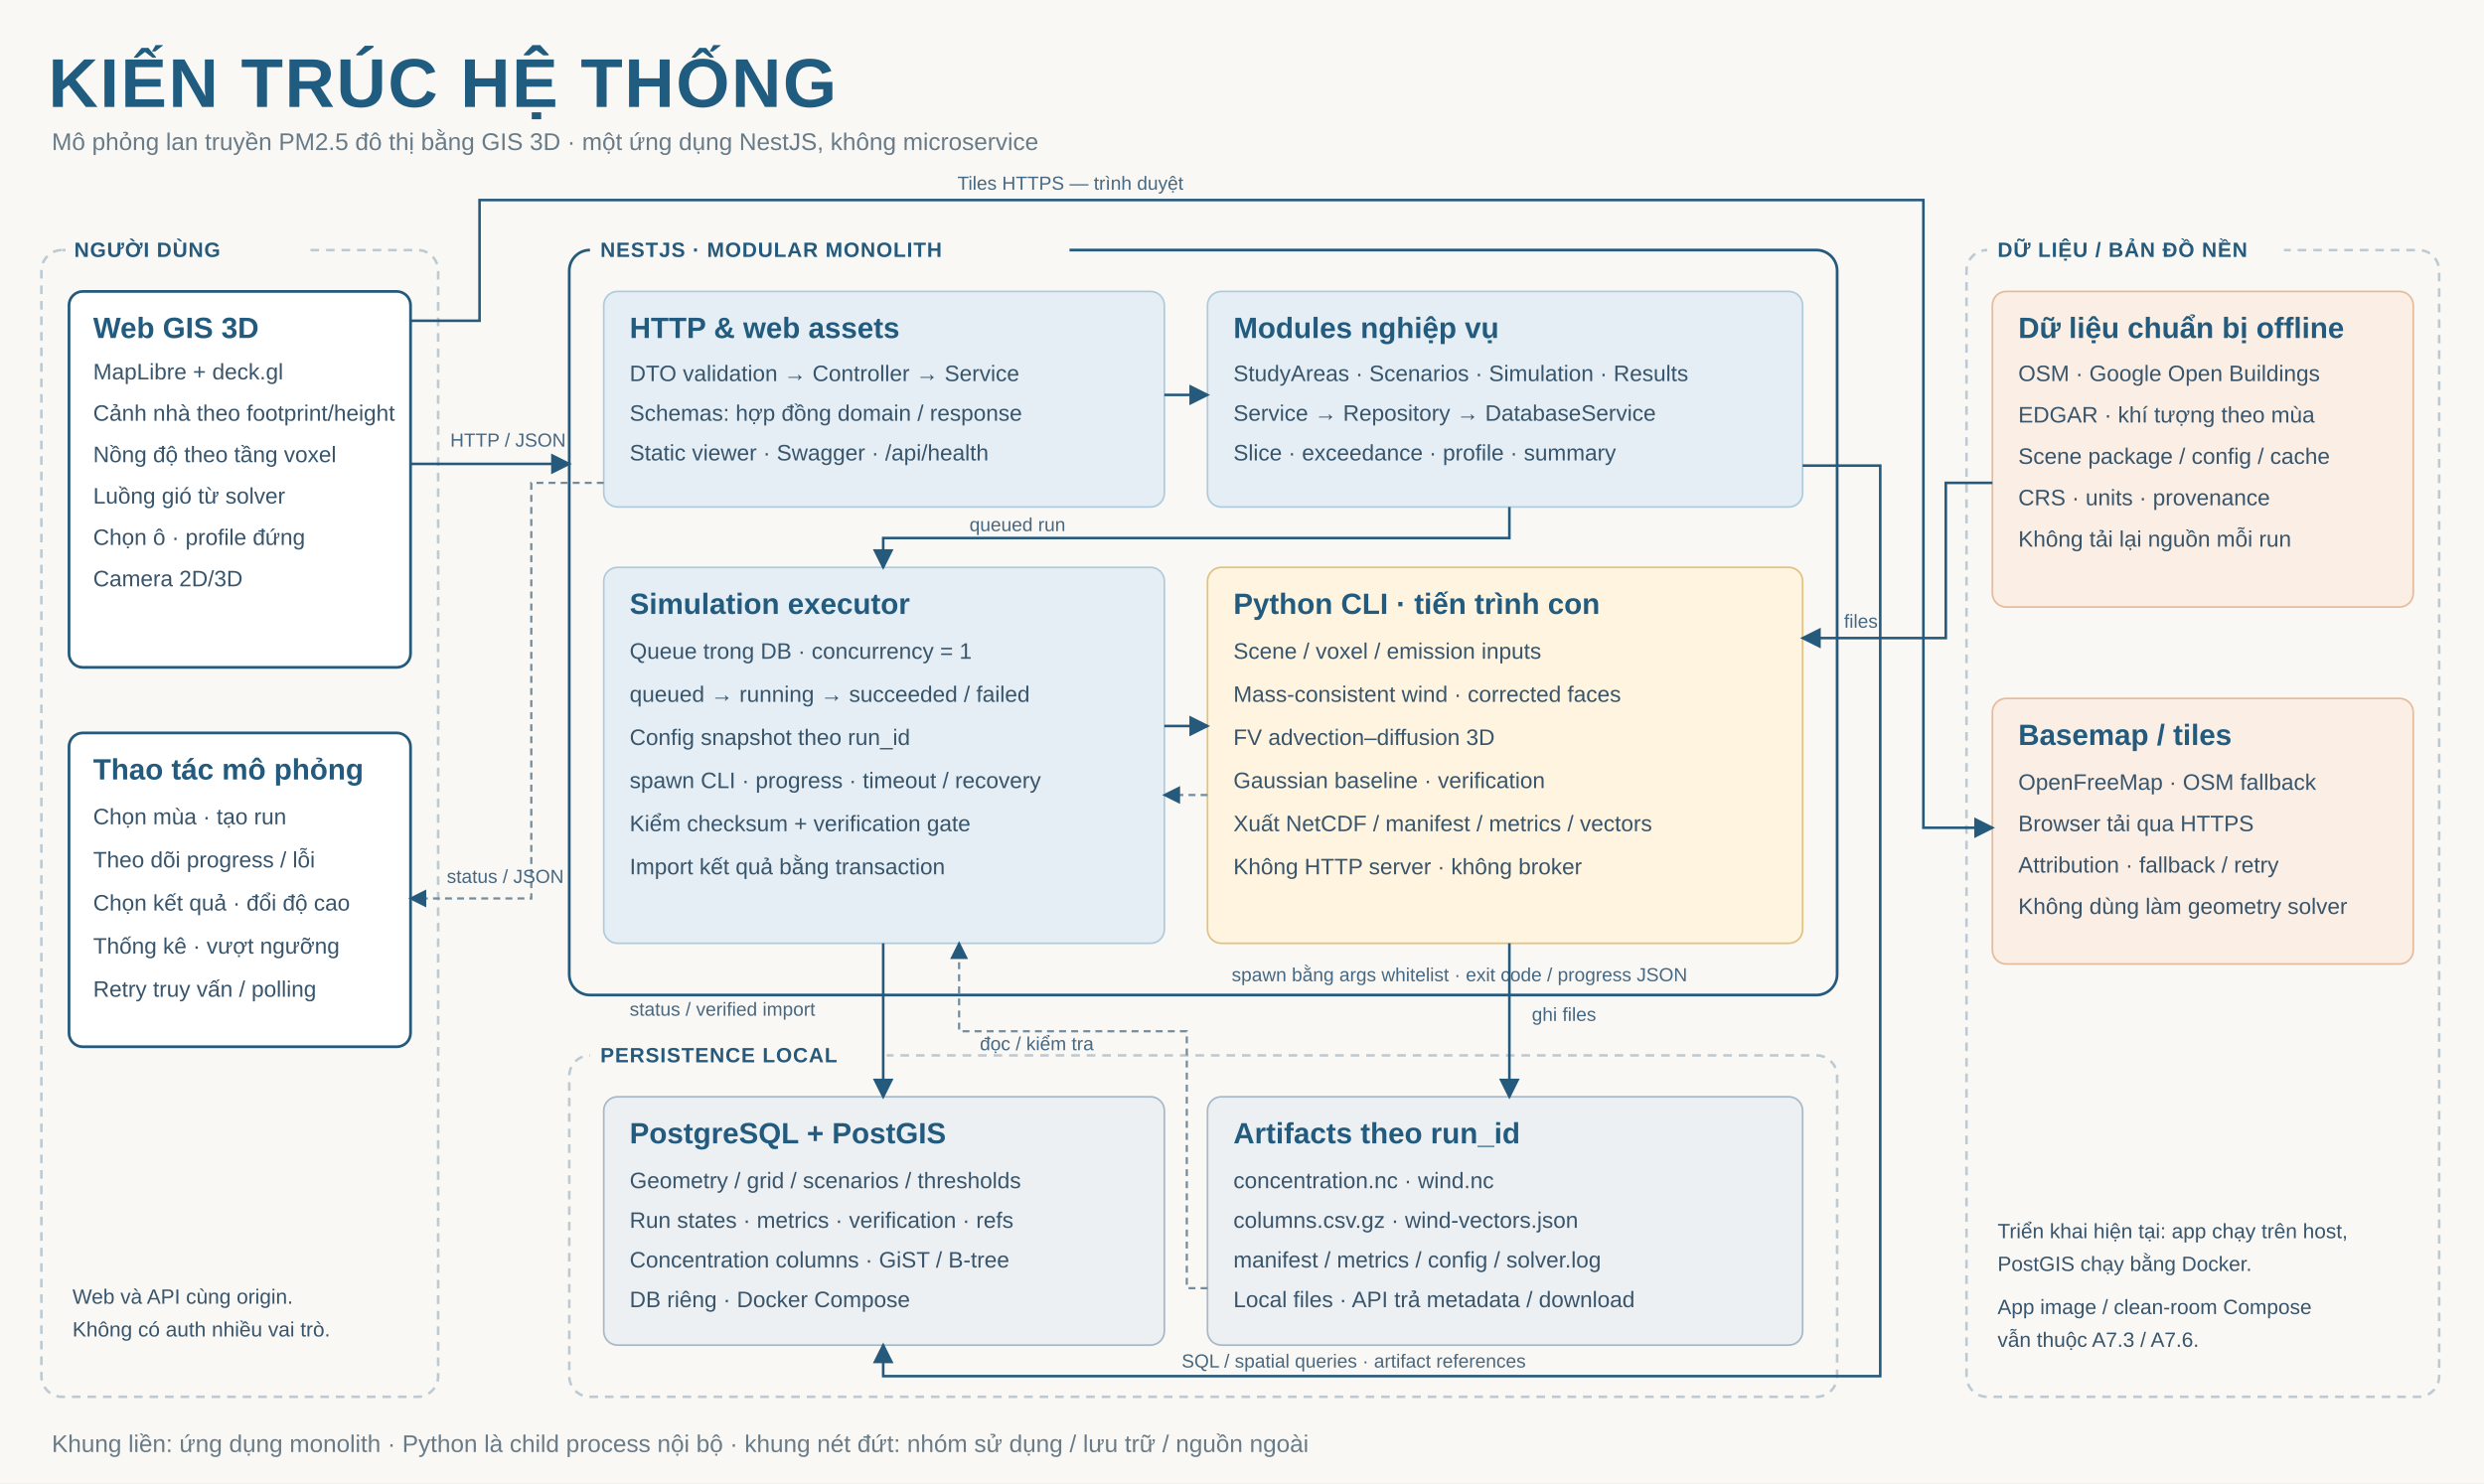
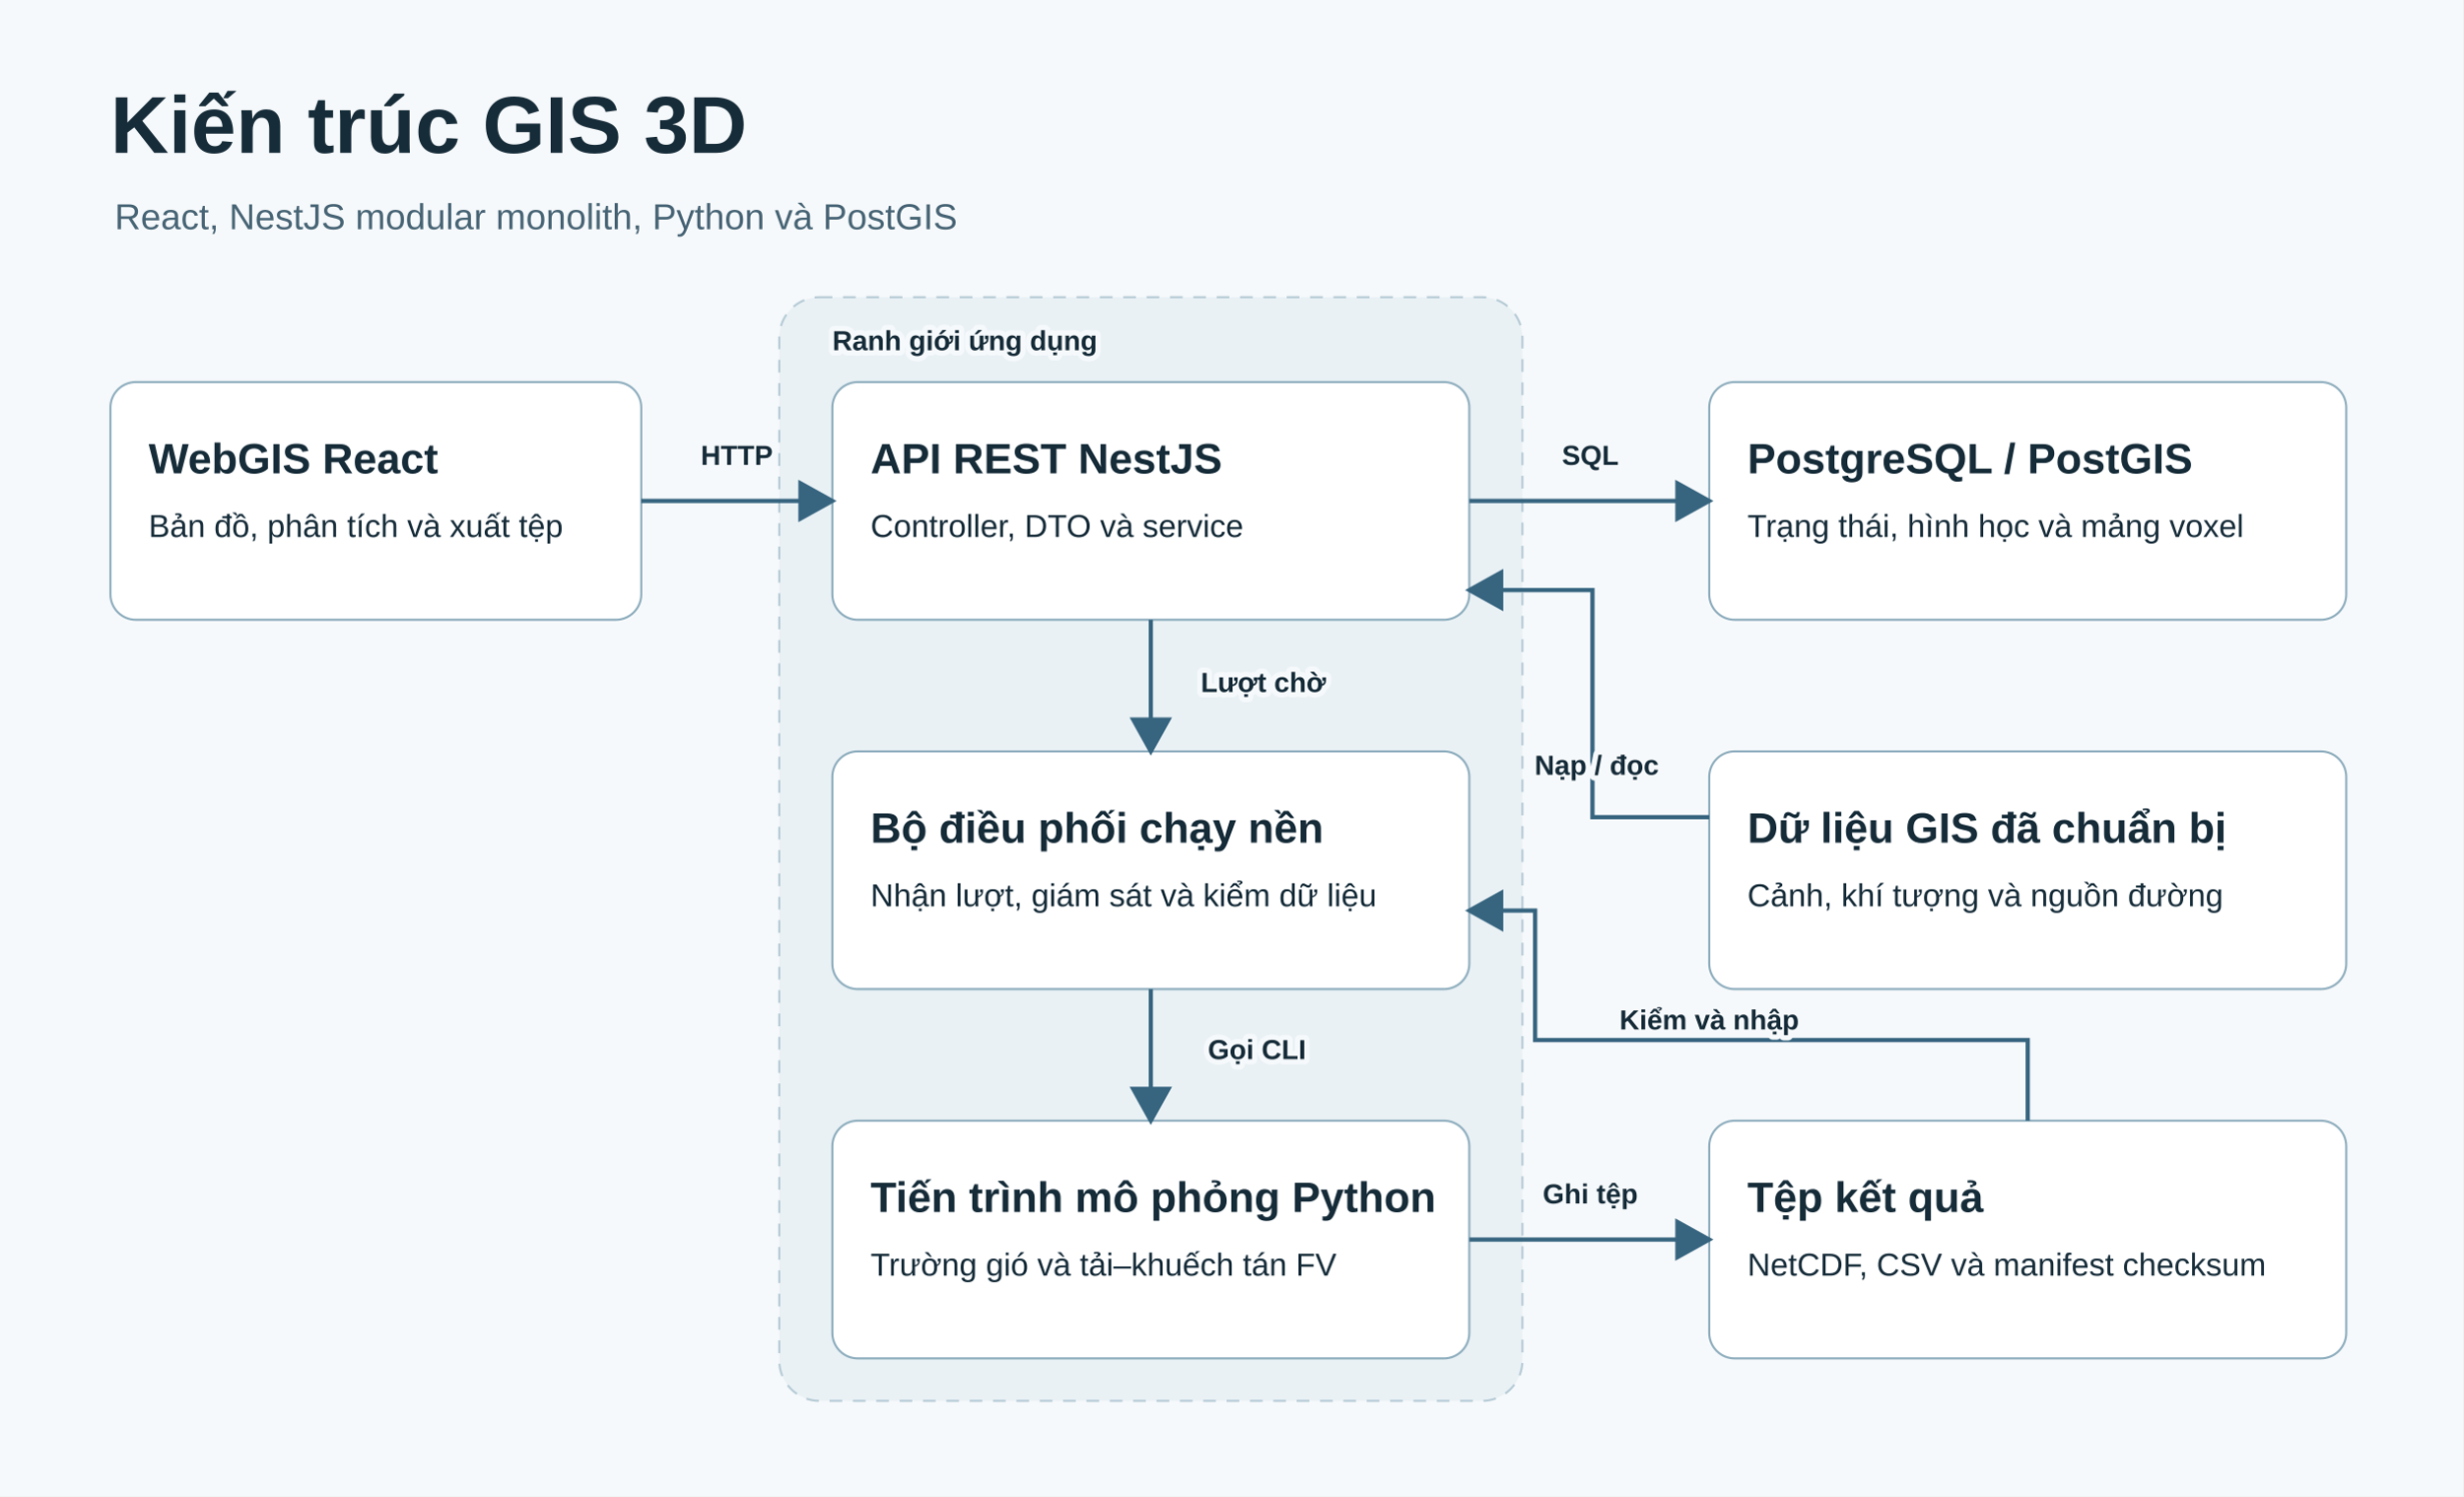
- <svg xmlns="http://www.w3.org/2000/svg" width="1440" height="860" viewBox="0 0 1440 860" role="img" aria-labelledby="title desc">
+ <svg xmlns="http://www.w3.org/2000/svg" width="1160" height="705" viewBox="0 0 1160 705" role="img" aria-labelledby="title">
  <defs>
-     <marker id="arrow" markerWidth="8" markerHeight="8" refX="7" refY="4" orient="auto-start-reverse">
-       <path d="M0 0 8 4 0 8Z" fill="#255a7d" />
+     <marker id="arrow" markerWidth="10" markerHeight="10" refX="8" refY="5" orient="auto">
+       <path d="M0 0L9 5L0 10Z" fill="#376580" />
    </marker>
  </defs>
-   <style>
-     text{font-family:Arial,"Segoe UI",sans-serif;fill:#38556c}
-     .heading{font-size:40px;font-weight:700;fill:#205b80;letter-spacing:1px}
-     .subtitle{font-size:14px;fill:#687b88}
-     .group{font-size:12px;font-weight:700;letter-spacing:.5px;fill:#255a7d}
-     .label{font-size:17px;font-weight:700;fill:#225b7e}
-     .body{font-size:13px}
-     .small{font-size:12px}
-     .frame{fill:none;stroke:#255a7d;stroke-width:1.6}
-     .boundary{fill:none;stroke:#bdcad3;stroke-width:1.5;stroke-dasharray:5 4}
-     .card{fill:#e5eef4;stroke:#afcbdc;stroke-width:1}
-     .white{fill:#fff;stroke:#255a7d;stroke-width:1.6}
-     .compute{fill:#fff4df;stroke:#e0c281;stroke-width:1}
-     .data{fill:#edf0f3;stroke:#a7b8c7;stroke-width:1}
-     .external{fill:#fbefe5;stroke:#e6bb9b;stroke-width:1}
-     .line{fill:none;stroke:#255a7d;stroke-width:1.5;marker-end:url(#arrow)}
-     .return{fill:none;stroke:#738d9f;stroke-width:1.3;stroke-dasharray:4 3;marker-end:url(#arrow)}
-     .flow{font-size:11px;fill:#466882}
-   </style>
-   <rect width="1440" height="860" fill="#faf8f4" />
-   <text x="28" y="62" class="heading">KIẾN TRÚC HỆ THỐNG</text>
-   <text x="30" y="87" class="subtitle">Mô phỏng lan truyền PM2.5 đô thị bằng GIS 3D · một ứng dụng NestJS, không microservice</text>
-   <rect x="24" y="145" width="230" height="665" rx="12" class="boundary" />
-   <rect x="38" y="136" width="140" height="18" fill="#faf8f4" />
-   <text x="43" y="149" class="group">NGƯỜI DÙNG</text>
-   <rect x="40" y="169" width="198" height="218" rx="8" class="white" />
-   <text x="54" y="196" class="label">Web GIS 3D</text>
-   <text x="54" y="220" class="body">
-     <tspan x="54">MapLibre + deck.gl</tspan>
-     <tspan x="54" dy="24">Cảnh nhà theo footprint/height</tspan>
-     <tspan x="54" dy="24">Nồng độ theo tầng voxel</tspan>
-     <tspan x="54" dy="24">Luồng gió từ solver</tspan>
-     <tspan x="54" dy="24">Chọn ô · profile đứng</tspan>
-     <tspan x="54" dy="24">Camera 2D/3D</tspan>
-   </text>
-   <rect x="40" y="425" width="198" height="182" rx="8" class="white" />
-   <text x="54" y="452" class="label">Thao tác mô phỏng</text>
-   <text x="54" y="478" class="body">
-     <tspan x="54">Chọn mùa · tạo run</tspan>
-     <tspan x="54" dy="25">Theo dõi progress / lỗi</tspan>
-     <tspan x="54" dy="25">Chọn kết quả · đổi độ cao</tspan>
-     <tspan x="54" dy="25">Thống kê · vượt ngưỡng</tspan>
-     <tspan x="54" dy="25">Retry truy vấn / polling</tspan>
-   </text>
-   <text x="42" y="756" class="small">
-     <tspan x="42">Web và API cùng origin.</tspan>
-     <tspan x="42" dy="19">Không có auth nhiều vai trò.</tspan>
-   </text>
-   <rect x="330" y="145" width="735" height="432" rx="12" class="frame" />
-   <rect x="342" y="136" width="278" height="18" fill="#faf8f4" />
-   <text x="348" y="149" class="group">NESTJS · MODULAR MONOLITH</text>
-   <rect x="350" y="169" width="325" height="125" rx="8" class="card" />
-   <text x="365" y="196" class="label">HTTP &amp; web assets</text>
-   <text x="365" y="221" class="body">
-     <tspan x="365">DTO validation → Controller → Service</tspan>
-     <tspan x="365" dy="23">Schemas: hợp đồng domain / response</tspan>
-     <tspan x="365" dy="23">Static viewer · Swagger · /api/health</tspan>
-   </text>
-   <rect x="700" y="169" width="345" height="125" rx="8" class="card" />
-   <text x="715" y="196" class="label">Modules nghiệp vụ</text>
-   <text x="715" y="221" class="body">
-     <tspan x="715">StudyAreas · Scenarios · Simulation · Results</tspan>
-     <tspan x="715" dy="23">Service → Repository → DatabaseService</tspan>
-     <tspan x="715" dy="23">Slice · exceedance · profile · summary</tspan>
-   </text>
-   <rect x="350" y="329" width="325" height="218" rx="8" class="card" />
-   <text x="365" y="356" class="label">Simulation executor</text>
-   <text x="365" y="382" class="body">
-     <tspan x="365">Queue trong DB · concurrency = 1</tspan>
-     <tspan x="365" dy="25">queued → running → succeeded / failed</tspan>
-     <tspan x="365" dy="25">Config snapshot theo run_id</tspan>
-     <tspan x="365" dy="25">spawn CLI · progress · timeout / recovery</tspan>
-     <tspan x="365" dy="25">Kiểm checksum + verification gate</tspan>
-     <tspan x="365" dy="25">Import kết quả bằng transaction</tspan>
-   </text>
-   <rect x="700" y="329" width="345" height="218" rx="8" class="compute" />
-   <text x="715" y="356" class="label">Python CLI · tiến trình con</text>
-   <text x="715" y="382" class="body">
-     <tspan x="715">Scene / voxel / emission inputs</tspan>
-     <tspan x="715" dy="25">Mass-consistent wind · corrected faces</tspan>
-     <tspan x="715" dy="25">FV advection–diffusion 3D</tspan>
-     <tspan x="715" dy="25">Gaussian baseline · verification</tspan>
-     <tspan x="715" dy="25">Xuất NetCDF / manifest / metrics / vectors</tspan>
-     <tspan x="715" dy="25">Không HTTP server · không broker</tspan>
-   </text>
-   <rect x="330" y="612" width="735" height="198" rx="12" class="boundary" />
-   <rect x="342" y="603" width="172" height="18" fill="#faf8f4" />
-   <text x="348" y="616" class="group">PERSISTENCE LOCAL</text>
-   <rect x="350" y="636" width="325" height="144" rx="8" class="data" />
-   <text x="365" y="663" class="label">PostgreSQL + PostGIS</text>
-   <text x="365" y="689" class="body">
-     <tspan x="365">Geometry / grid / scenarios / thresholds</tspan>
-     <tspan x="365" dy="23">Run states · metrics · verification · refs</tspan>
-     <tspan x="365" dy="23">Concentration columns · GiST / B-tree</tspan>
-     <tspan x="365" dy="23">DB riêng · Docker Compose</tspan>
-   </text>
-   <rect x="700" y="636" width="345" height="144" rx="8" class="data" />
-   <text x="715" y="663" class="label">Artifacts theo run_id</text>
-   <text x="715" y="689" class="body">
-     <tspan x="715">concentration.nc · wind.nc</tspan>
-     <tspan x="715" dy="23">columns.csv.gz · wind-vectors.json</tspan>
-     <tspan x="715" dy="23">manifest / metrics / config / solver.log</tspan>
-     <tspan x="715" dy="23">Local files · API trả metadata / download</tspan>
-   </text>
-   <rect x="1140" y="145" width="274" height="665" rx="12" class="boundary" />
-   <rect x="1152" y="136" width="172" height="18" fill="#faf8f4" />
-   <text x="1158" y="149" class="group">DỮ LIỆU / BẢN ĐỒ NỀN</text>
-   <rect x="1155" y="169" width="244" height="183" rx="8" class="external" />
-   <text x="1170" y="196" class="label">Dữ liệu chuẩn bị offline</text>
-   <text x="1170" y="221" class="body">
-     <tspan x="1170">OSM · Google Open Buildings</tspan>
-     <tspan x="1170" dy="24">EDGAR · khí tượng theo mùa</tspan>
-     <tspan x="1170" dy="24">Scene package / config / cache</tspan>
-     <tspan x="1170" dy="24">CRS · units · provenance</tspan>
-     <tspan x="1170" dy="24">Không tải lại nguồn mỗi run</tspan>
-   </text>
-   <rect x="1155" y="405" width="244" height="154" rx="8" class="external" />
-   <text x="1170" y="432" class="label">Basemap / tiles</text>
-   <text x="1170" y="458" class="body">
-     <tspan x="1170">OpenFreeMap · OSM fallback</tspan>
-     <tspan x="1170" dy="24">Browser tải qua HTTPS</tspan>
-     <tspan x="1170" dy="24">Attribution · fallback / retry</tspan>
-     <tspan x="1170" dy="24">Không dùng làm geometry solver</tspan>
-   </text>
-   <text x="1158" y="718" class="small">
-     <tspan x="1158">Triển khai hiện tại: app chạy trên host,</tspan>
-     <tspan x="1158" dy="19">PostGIS chạy bằng Docker.</tspan>
-     <tspan x="1158" dy="25">App image / clean-room Compose</tspan>
-     <tspan x="1158" dy="19">vẫn thuộc A7.3 / A7.6.</tspan>
-   </text>
-   <path d="M238 269H330" class="line" />
-   <text x="261" y="259" class="flow">HTTP / JSON</text>
-   <path d="M350 280H308V521H238" class="return" />
-   <text x="259" y="512" class="flow">status / JSON</text>
-   <path d="M675 229H700" class="line" />
-   <path d="M875 294V312H512V329" class="line" />
-   <text x="562" y="308" class="flow">queued run</text>
-   <path d="M675 421H700" class="line" />
-   <path d="M700 461H675" class="return" />
-   <text x="714" y="569" class="flow">spawn bằng args whitelist · exit code / progress JSON</text>
-   <path d="M512 547V636" class="line" />
-   <text x="365" y="589" class="flow">status / verified import</text>
-   <path d="M875 547V636" class="line" />
-   <text x="888" y="592" class="flow">ghi files</text>
-   <path d="M700 747H688V598H556V547" class="return" />
-   <text x="568" y="609" class="flow">đọc / kiểm tra</text>
-   <path d="M1045 270H1090V798H512V780" class="line" />
-   <text x="685" y="793" class="flow">SQL / spatial queries · artifact references</text>
-   <path d="M1155 280H1128V370H1045" class="line" />
-   <text x="1069" y="364" class="flow">files</text>
-   <path d="M238 186H278V116H1115V480H1155" class="line" />
-   <text x="555" y="110" class="flow">Tiles HTTPS — trình duyệt</text>
-   <text x="30" y="842" class="subtitle">Khung liền: ứng dụng monolith · Python là child process nội bộ · khung nét đứt: nhóm sử dụng / lưu trữ / nguồn ngoài</text>
+   <style>text{font-family:Segoe UI,Arial,sans-serif;fill:#162c39}.title{font-size:38px;font-weight:700}.sub{font-size:17px;fill:#476475}.name{font-size:20px;font-weight:700}.desc{font-size:15px}.edge{font-size:13px;font-weight:600;paint-order:stroke;stroke:#f6f9fb;stroke-width:5px;stroke-linejoin:round}</style>
+   <rect width="1160" height="705" fill="#f6f9fb" />
+   <text x="52" y="72" class="title">Kiến trúc GIS 3D</text>
+   <text x="54" y="108" class="sub">React, NestJS modular monolith, Python và PostGIS</text>
+   <rect x="367" y="140" width="350" height="520" rx="19" fill="#e9f1f5" stroke="#b6cbd6" stroke-dasharray="6 5" />
+   <text x="392" y="165" class="edge">Ranh giới ứng dụng</text>
+   <rect x="52" y="180" width="250" height="112" rx="12" fill="#ffffff" stroke="#8faebe" />
+   <text x="70" y="223" class="name">WebGIS React</text>
+   <text x="70" y="253" class="desc">Bản đồ, phân tích và xuất tệp</text>
+   <rect x="392" y="180" width="300" height="112" rx="12" fill="#ffffff" stroke="#8faebe" />
+   <text x="410" y="223" class="name">API REST NestJS</text>
+   <text x="410" y="253" class="desc">Controller, DTO và service</text>
+   <rect x="805" y="180" width="300" height="112" rx="12" fill="#ffffff" stroke="#8faebe" />
+   <text x="823" y="223" class="name">PostgreSQL / PostGIS</text>
+   <text x="823" y="253" class="desc">Trạng thái, hình học và mảng voxel</text>
+   <rect x="392" y="354" width="300" height="112" rx="12" fill="#ffffff" stroke="#8faebe" />
+   <text x="410" y="397" class="name">Bộ điều phối chạy nền</text>
+   <text x="410" y="427" class="desc">Nhận lượt, giám sát và kiểm dữ liệu</text>
+   <rect x="392" y="528" width="300" height="112" rx="12" fill="#ffffff" stroke="#8faebe" />
+   <text x="410" y="571" class="name">Tiến trình mô phỏng Python</text>
+   <text x="410" y="601" class="desc">Trường gió và tải–khuếch tán FV</text>
+   <rect x="805" y="528" width="300" height="112" rx="12" fill="#ffffff" stroke="#8faebe" />
+   <text x="823" y="571" class="name">Tệp kết quả</text>
+   <text x="823" y="601" class="desc">NetCDF, CSV và manifest checksum</text>
+   <rect x="805" y="354" width="300" height="112" rx="12" fill="#ffffff" stroke="#8faebe" />
+   <text x="823" y="397" class="name">Dữ liệu GIS đã chuẩn bị</text>
+   <text x="823" y="427" class="desc">Cảnh, khí tượng và nguồn đường</text>
+   <path d="M302 236H392" fill="none" stroke="#376580" stroke-width="2" marker-end="url(#arrow)" />
+   <text x="347" y="219" text-anchor="middle" class="edge">HTTP</text>
+   <path d="M692 236H805" fill="none" stroke="#376580" stroke-width="2" marker-end="url(#arrow)" />
+   <text x="749" y="219" text-anchor="middle" class="edge">SQL</text>
+   <path d="M542 292V354" fill="none" stroke="#376580" stroke-width="2" marker-end="url(#arrow)" />
+   <text x="595" y="326" text-anchor="middle" class="edge">Lượt chờ</text>
+   <path d="M542 466V528" fill="none" stroke="#376580" stroke-width="2" marker-end="url(#arrow)" />
+   <text x="592" y="499" text-anchor="middle" class="edge">Gọi CLI</text>
+   <path d="M692 584H805" fill="none" stroke="#376580" stroke-width="2" marker-end="url(#arrow)" />
+   <text x="749" y="567" text-anchor="middle" class="edge">Ghi tệp</text>
+   <path d="M955 528V490H723V429H692" fill="none" stroke="#376580" stroke-width="2" marker-end="url(#arrow)" />
+   <text x="805" y="485" text-anchor="middle" class="edge">Kiểm và nhập</text>
+   <path d="M805 385H750V278H692" fill="none" stroke="#376580" stroke-width="2" marker-end="url(#arrow)" />
+   <text x="752" y="365" text-anchor="middle" class="edge">Nạp / đọc</text>
</svg>
